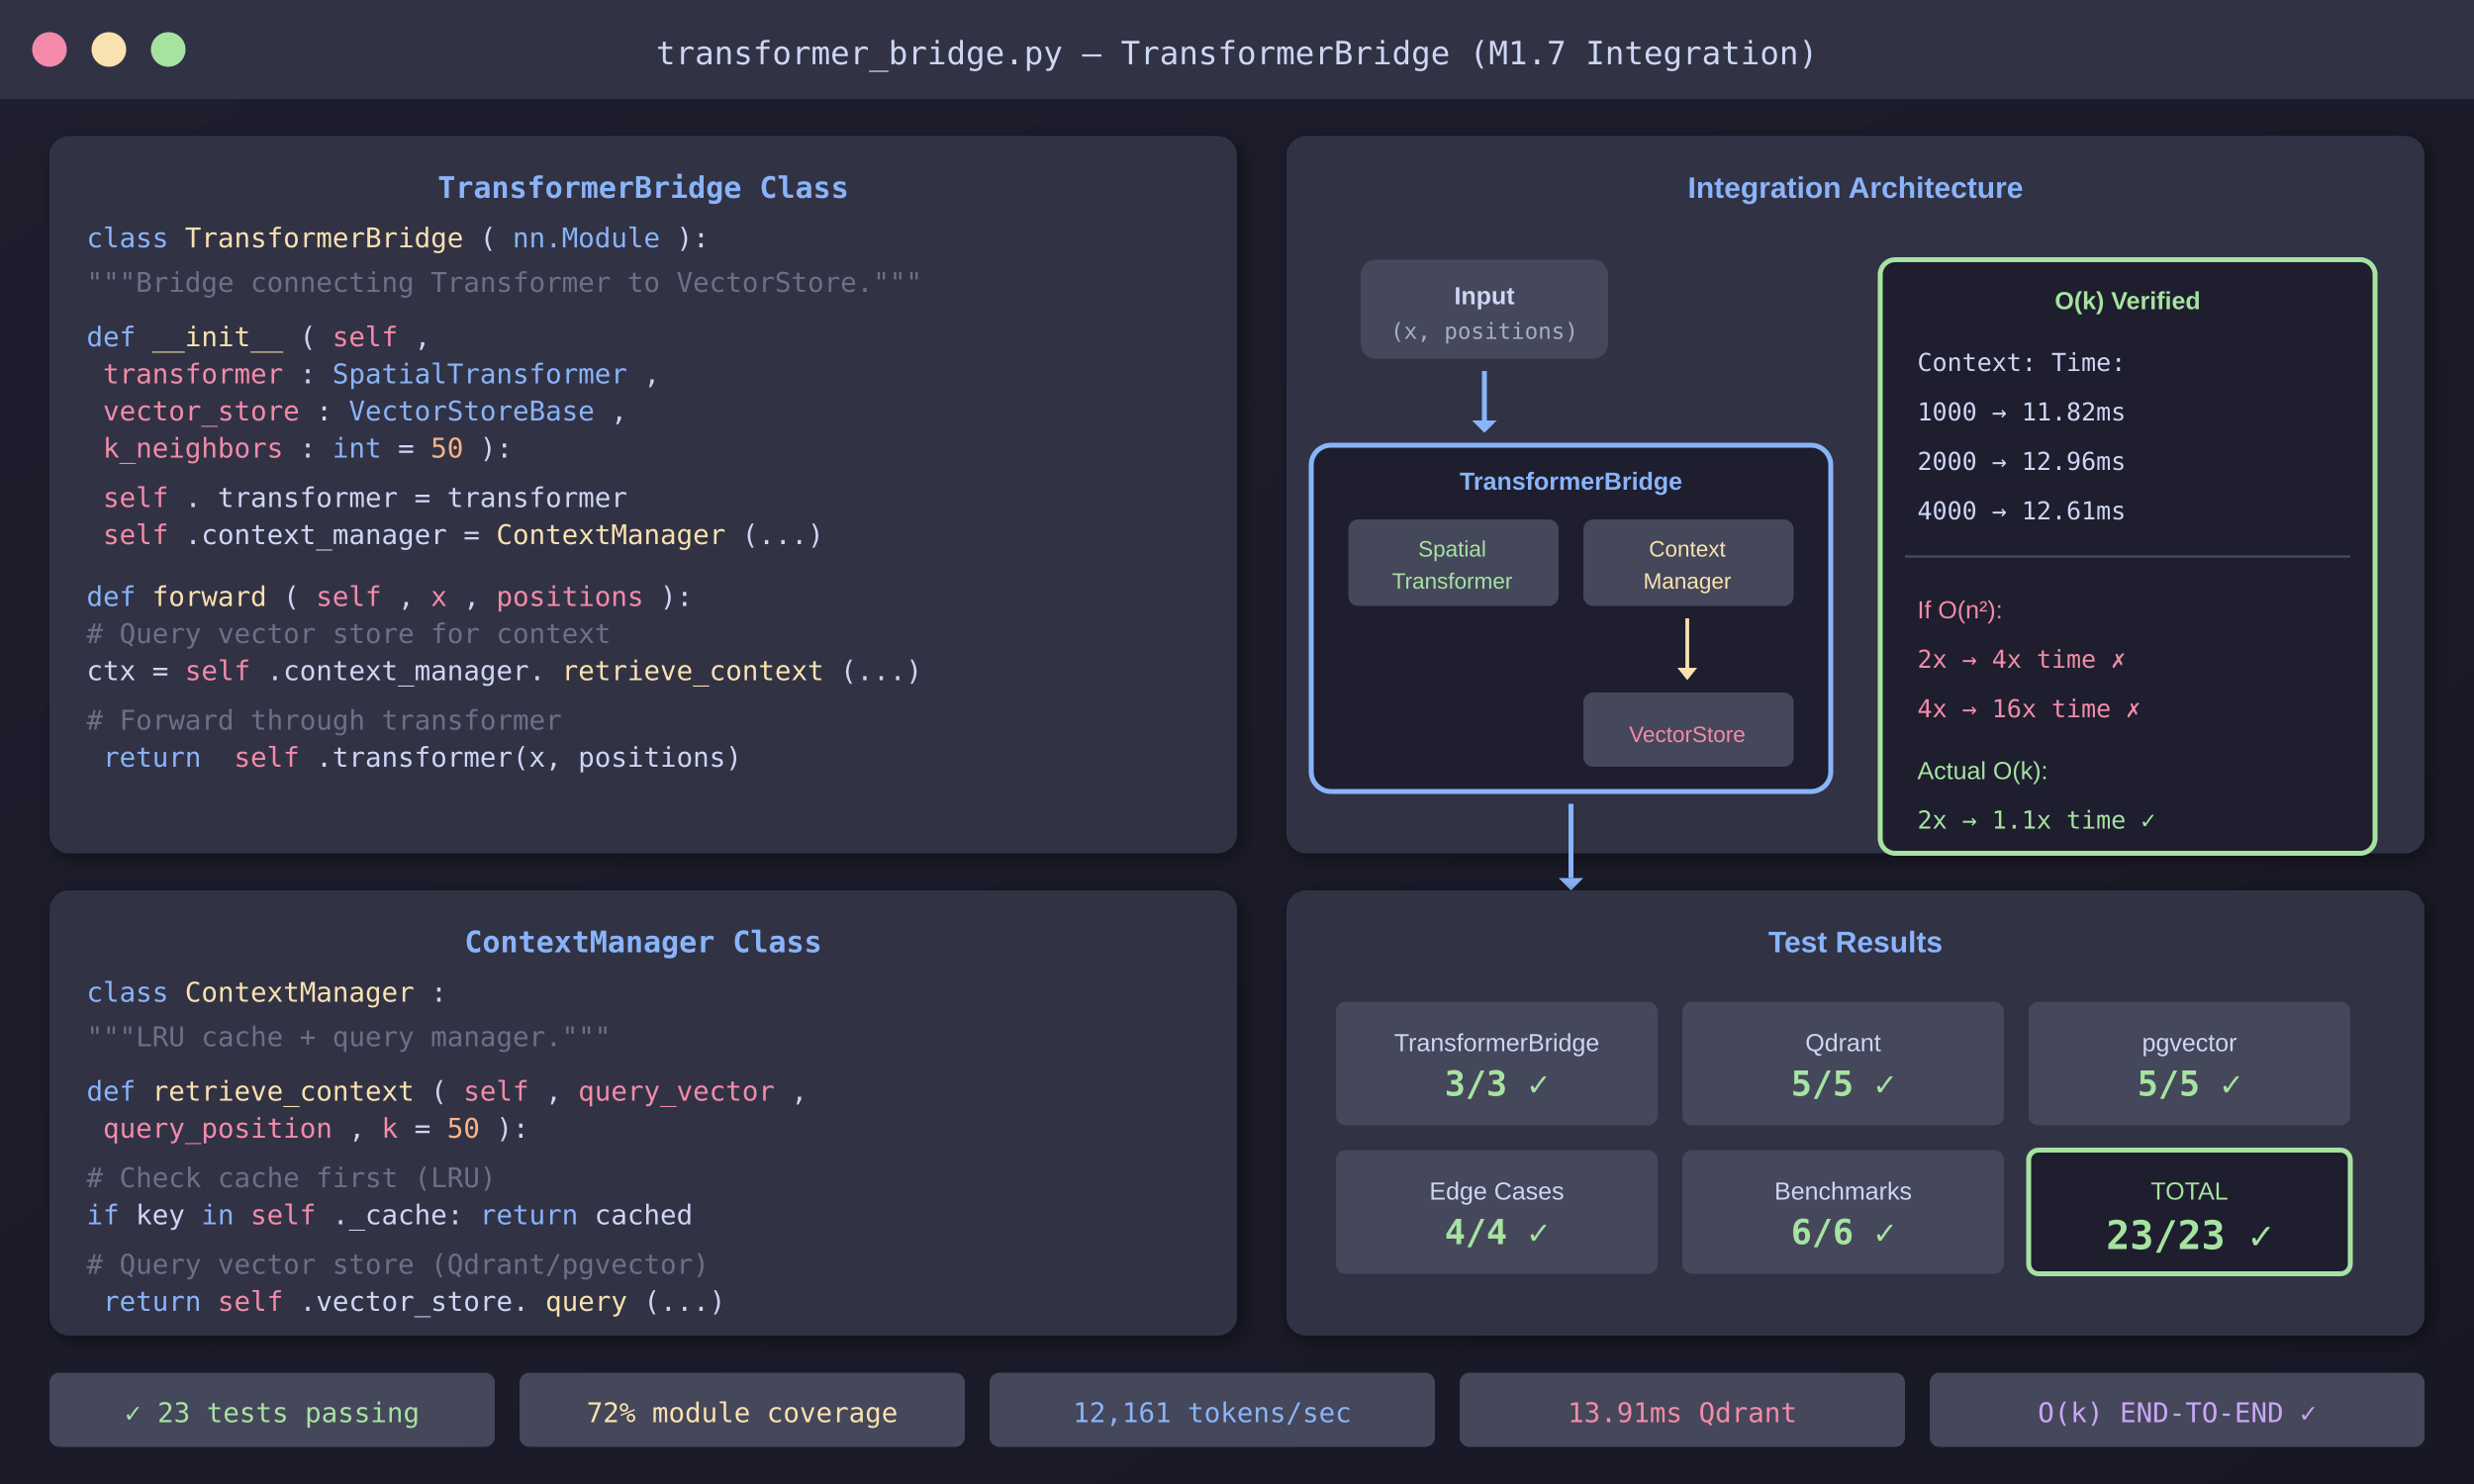
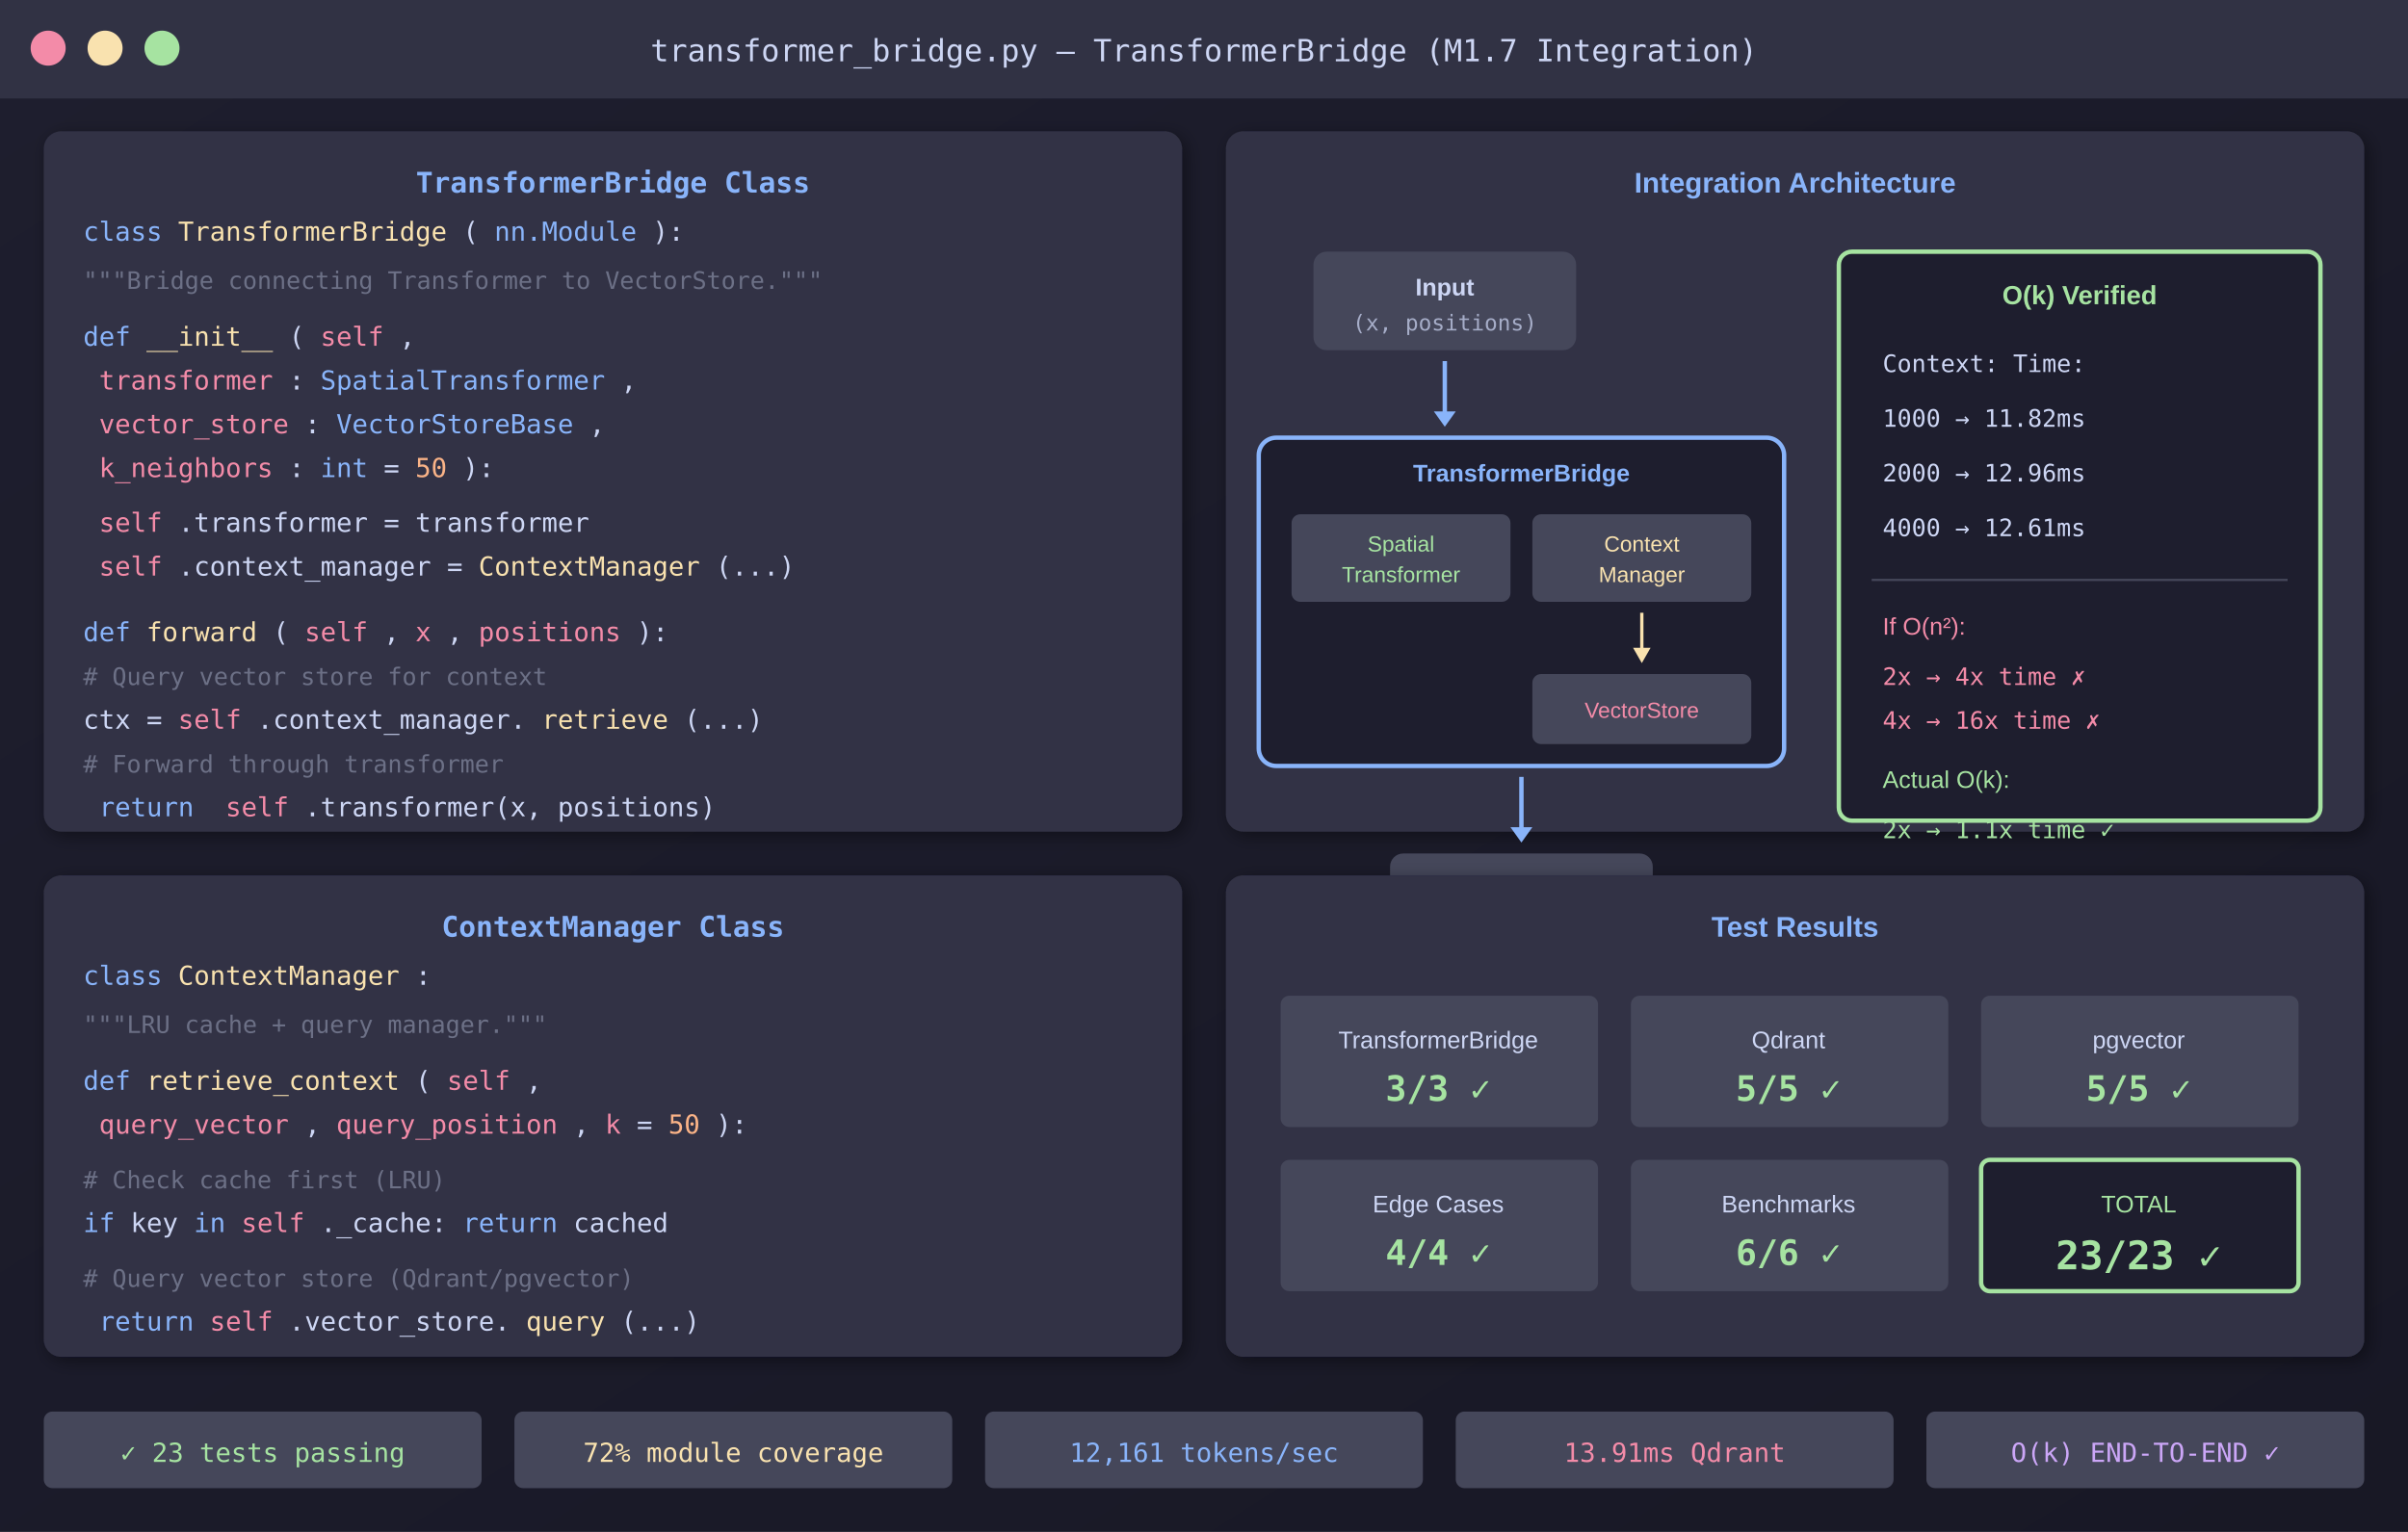
- <svg xmlns="http://www.w3.org/2000/svg" viewBox="0 0 1000 600">
+ <svg xmlns="http://www.w3.org/2000/svg" viewBox="0 0 1100 700">
  <defs>
    <linearGradient id="bgCodeIC" x1="0%" y1="0%" x2="100%" y2="100%">
      <stop offset="0%" style="stop-color:#1e1e2e" />
      <stop offset="100%" style="stop-color:#181825" />
    </linearGradient>
    <filter id="shadowCodeIC" x="-5%" y="-5%" width="110%" height="110%">
      <feDropShadow dx="2" dy="2" stdDeviation="4" flood-opacity="0.4" />
    </filter>
  </defs>
-   <rect x="0" y="0" width="1000" height="600" fill="url(#bgCodeIC)" />
-   <rect x="0" y="0" width="1000" height="40" fill="#313244" />
-   <circle cx="20" cy="20" r="7" fill="#f38ba8" />
-   <circle cx="44" cy="20" r="7" fill="#f9e2af" />
-   <circle cx="68" cy="20" r="7" fill="#a6e3a1" />
-   <text x="500" y="26" text-anchor="middle" font-family="monospace" font-size="13" fill="#cdd6f4">transformer_bridge.py — TransformerBridge (M1.7 Integration)</text>
-   <g transform="translate(20, 55)">
-     <rect x="0" y="0" width="480" height="290" rx="8" fill="#313244" filter="url(#shadowCodeIC)" />
-     <text x="240" y="25" text-anchor="middle" font-family="monospace" font-size="12" fill="#89b4fa" font-weight="bold">TransformerBridge Class</text>
-     <g transform="translate(15, 45)">
-       <text font-family="monospace" font-size="11">
+   <rect x="0" y="0" width="1100" height="700" fill="url(#bgCodeIC)" />
+   <rect x="0" y="0" width="1100" height="45" fill="#313244" />
+   <circle cx="22" cy="22" r="8" fill="#f38ba8" />
+   <circle cx="48" cy="22" r="8" fill="#f9e2af" />
+   <circle cx="74" cy="22" r="8" fill="#a6e3a1" />
+   <text x="550" y="28" text-anchor="middle" font-family="monospace" font-size="14" fill="#cdd6f4">transformer_bridge.py — TransformerBridge (M1.7 Integration)</text>
+   <g transform="translate(20, 60)">
+     <rect x="0" y="0" width="520" height="320" rx="8" fill="#313244" filter="url(#shadowCodeIC)" />
+     <text x="260" y="28" text-anchor="middle" font-family="monospace" font-size="13" fill="#89b4fa" font-weight="bold">TransformerBridge Class</text>
+     <g transform="translate(18, 50)">
+       <text font-family="monospace" font-size="12">
        <tspan x="0" y="0" fill="#89b4fa">class</tspan>
        <tspan fill="#f9e2af"> TransformerBridge</tspan>
        <tspan fill="#cdd6f4">(</tspan>
        <tspan fill="#89b4fa">nn.Module</tspan>
        <tspan fill="#cdd6f4">):</tspan>
      </text>
      <text font-family="monospace" font-size="11">
-         <tspan x="0" y="18" fill="#6c7086">    """Bridge connecting Transformer to VectorStore."""</tspan>
-       </text>
-       <text font-family="monospace" font-size="11">
-         <tspan x="0" y="40" fill="#89b4fa">    def</tspan>
+         <tspan x="0" y="22" fill="#6c7086">    """Bridge connecting Transformer to VectorStore."""</tspan>
+       </text>
+       <text font-family="monospace" font-size="12">
+         <tspan x="0" y="48" fill="#89b4fa">    def</tspan>
        <tspan fill="#f9e2af"> __init__</tspan>
        <tspan fill="#cdd6f4">(</tspan>
        <tspan fill="#f38ba8">self</tspan>
        <tspan fill="#cdd6f4">,</tspan>
      </text>
-       <text font-family="monospace" font-size="11">
-         <tspan x="0" y="55" fill="#cdd6f4">        </tspan>
+       <text font-family="monospace" font-size="12">
+         <tspan x="0" y="68" fill="#cdd6f4">        </tspan>
        <tspan fill="#f38ba8">transformer</tspan>
        <tspan fill="#cdd6f4">: </tspan>
        <tspan fill="#89b4fa">SpatialTransformer</tspan>
        <tspan fill="#cdd6f4">,</tspan>
      </text>
-       <text font-family="monospace" font-size="11">
-         <tspan x="0" y="70" fill="#cdd6f4">        </tspan>
+       <text font-family="monospace" font-size="12">
+         <tspan x="0" y="88" fill="#cdd6f4">        </tspan>
        <tspan fill="#f38ba8">vector_store</tspan>
        <tspan fill="#cdd6f4">: </tspan>
        <tspan fill="#89b4fa">VectorStoreBase</tspan>
        <tspan fill="#cdd6f4">,</tspan>
      </text>
-       <text font-family="monospace" font-size="11">
-         <tspan x="0" y="85" fill="#cdd6f4">        </tspan>
+       <text font-family="monospace" font-size="12">
+         <tspan x="0" y="108" fill="#cdd6f4">        </tspan>
        <tspan fill="#f38ba8">k_neighbors</tspan>
        <tspan fill="#cdd6f4">: </tspan>
        <tspan fill="#89b4fa">int</tspan>
        <tspan fill="#cdd6f4"> = </tspan>
        <tspan fill="#fab387">50</tspan>
        <tspan fill="#cdd6f4">):</tspan>
      </text>
-       <text font-family="monospace" font-size="11">
-         <tspan x="0" y="105" fill="#cdd6f4">        </tspan>
-         <tspan fill="#f38ba8">self</tspan>
-         <tspan fill="#cdd6f4">.</tspan>
-         <tspan fill="#cdd6f4">transformer = transformer</tspan>
-       </text>
-       <text font-family="monospace" font-size="11">
-         <tspan x="0" y="120" fill="#cdd6f4">        </tspan>
+       <text font-family="monospace" font-size="12">
+         <tspan x="0" y="133" fill="#cdd6f4">        </tspan>
+         <tspan fill="#f38ba8">self</tspan>
+         <tspan fill="#cdd6f4">.transformer = transformer</tspan>
+       </text>
+       <text font-family="monospace" font-size="12">
+         <tspan x="0" y="153" fill="#cdd6f4">        </tspan>
        <tspan fill="#f38ba8">self</tspan>
        <tspan fill="#cdd6f4">.context_manager = </tspan>
        <tspan fill="#f9e2af">ContextManager</tspan>
        <tspan fill="#cdd6f4">(...)</tspan>
      </text>
-       <text font-family="monospace" font-size="11">
-         <tspan x="0" y="145" fill="#89b4fa">    def</tspan>
+       <text font-family="monospace" font-size="12">
+         <tspan x="0" y="183" fill="#89b4fa">    def</tspan>
        <tspan fill="#f9e2af"> forward</tspan>
        <tspan fill="#cdd6f4">(</tspan>
        <tspan fill="#f38ba8">self</tspan>
        <tspan fill="#cdd6f4">, </tspan>
        <tspan fill="#f38ba8">x</tspan>
        <tspan fill="#cdd6f4">, </tspan>
        <tspan fill="#f38ba8">positions</tspan>
        <tspan fill="#cdd6f4">):</tspan>
      </text>
      <text font-family="monospace" font-size="11">
-         <tspan x="0" y="160" fill="#6c7086">        # Query vector store for context</tspan>
-       </text>
-       <text font-family="monospace" font-size="11">
-         <tspan x="0" y="175" fill="#cdd6f4">        ctx = </tspan>
+         <tspan x="0" y="203" fill="#6c7086">        # Query vector store for context</tspan>
+       </text>
+       <text font-family="monospace" font-size="12">
+         <tspan x="0" y="223" fill="#cdd6f4">        ctx = </tspan>
        <tspan fill="#f38ba8">self</tspan>
        <tspan fill="#cdd6f4">.context_manager.</tspan>
-         <tspan fill="#f9e2af">retrieve_context</tspan>
+         <tspan fill="#f9e2af">retrieve</tspan>
        <tspan fill="#cdd6f4">(...)</tspan>
      </text>
      <text font-family="monospace" font-size="11">
-         <tspan x="0" y="195" fill="#6c7086">        # Forward through transformer</tspan>
-       </text>
-       <text font-family="monospace" font-size="11">
-         <tspan x="0" y="210" fill="#cdd6f4">        </tspan>
+         <tspan x="0" y="243" fill="#6c7086">        # Forward through transformer</tspan>
+       </text>
+       <text font-family="monospace" font-size="12">
+         <tspan x="0" y="263" fill="#cdd6f4">        </tspan>
        <tspan fill="#89b4fa">return</tspan>
        <tspan fill="#cdd6f4"> </tspan>
        <tspan fill="#f38ba8">self</tspan>
        <tspan fill="#cdd6f4">.transformer(x, positions)</tspan>
      </text>
    </g>
  </g>
-   <g transform="translate(20, 360)">
-     <rect x="0" y="0" width="480" height="180" rx="8" fill="#313244" filter="url(#shadowCodeIC)" />
-     <text x="240" y="25" text-anchor="middle" font-family="monospace" font-size="12" fill="#89b4fa" font-weight="bold">ContextManager Class</text>
-     <g transform="translate(15, 45)">
-       <text font-family="monospace" font-size="11">
+   <g transform="translate(20, 400)">
+     <rect x="0" y="0" width="520" height="220" rx="8" fill="#313244" filter="url(#shadowCodeIC)" />
+     <text x="260" y="28" text-anchor="middle" font-family="monospace" font-size="13" fill="#89b4fa" font-weight="bold">ContextManager Class</text>
+     <g transform="translate(18, 50)">
+       <text font-family="monospace" font-size="12">
        <tspan x="0" y="0" fill="#89b4fa">class</tspan>
        <tspan fill="#f9e2af"> ContextManager</tspan>
        <tspan fill="#cdd6f4">:</tspan>
      </text>
      <text font-family="monospace" font-size="11">
-         <tspan x="0" y="18" fill="#6c7086">    """LRU cache + query manager."""</tspan>
-       </text>
-       <text font-family="monospace" font-size="11">
-         <tspan x="0" y="40" fill="#89b4fa">    def</tspan>
+         <tspan x="0" y="22" fill="#6c7086">    """LRU cache + query manager."""</tspan>
+       </text>
+       <text font-family="monospace" font-size="12">
+         <tspan x="0" y="48" fill="#89b4fa">    def</tspan>
        <tspan fill="#f9e2af"> retrieve_context</tspan>
        <tspan fill="#cdd6f4">(</tspan>
        <tspan fill="#f38ba8">self</tspan>
-         <tspan fill="#cdd6f4">, </tspan>
+         <tspan fill="#cdd6f4">,</tspan>
+       </text>
+       <text font-family="monospace" font-size="12">
+         <tspan x="0" y="68" fill="#cdd6f4">            </tspan>
        <tspan fill="#f38ba8">query_vector</tspan>
        <tspan fill="#cdd6f4">,</tspan>
-       </text>
-       <text font-family="monospace" font-size="11">
-         <tspan x="0" y="55" fill="#cdd6f4">                       </tspan>
-         <tspan fill="#f38ba8">query_position</tspan>
-         <tspan fill="#cdd6f4">, </tspan>
-         <tspan fill="#f38ba8">k</tspan>
+         <tspan fill="#f38ba8"> query_position</tspan>
+         <tspan fill="#cdd6f4">,</tspan>
+         <tspan fill="#f38ba8"> k</tspan>
        <tspan fill="#cdd6f4">=</tspan>
        <tspan fill="#fab387">50</tspan>
        <tspan fill="#cdd6f4">):</tspan>
      </text>
      <text font-family="monospace" font-size="11">
-         <tspan x="0" y="75" fill="#6c7086">        # Check cache first (LRU)</tspan>
-       </text>
-       <text font-family="monospace" font-size="11">
-         <tspan x="0" y="90" fill="#89b4fa">        if</tspan>
+         <tspan x="0" y="93" fill="#6c7086">        # Check cache first (LRU)</tspan>
+       </text>
+       <text font-family="monospace" font-size="12">
+         <tspan x="0" y="113" fill="#89b4fa">        if</tspan>
        <tspan fill="#cdd6f4"> key </tspan>
        <tspan fill="#89b4fa">in</tspan>
        <tspan fill="#f38ba8"> self</tspan>
        <tspan fill="#cdd6f4">._cache: </tspan>
        <tspan fill="#89b4fa">return</tspan>
        <tspan fill="#cdd6f4"> cached</tspan>
      </text>
      <text font-family="monospace" font-size="11">
-         <tspan x="0" y="110" fill="#6c7086">        # Query vector store (Qdrant/pgvector)</tspan>
-       </text>
-       <text font-family="monospace" font-size="11">
-         <tspan x="0" y="125" fill="#cdd6f4">        </tspan>
+         <tspan x="0" y="138" fill="#6c7086">        # Query vector store (Qdrant/pgvector)</tspan>
+       </text>
+       <text font-family="monospace" font-size="12">
+         <tspan x="0" y="158" fill="#cdd6f4">        </tspan>
        <tspan fill="#89b4fa">return</tspan>
        <tspan fill="#f38ba8"> self</tspan>
        <tspan fill="#cdd6f4">.vector_store.</tspan>
        <tspan fill="#f9e2af">query</tspan>
        <tspan fill="#cdd6f4">(...)</tspan>
      </text>
    </g>
  </g>
-   <g transform="translate(520, 55)">
-     <rect x="0" y="0" width="460" height="290" rx="8" fill="#313244" filter="url(#shadowCodeIC)" />
-     <text x="230" y="25" text-anchor="middle" font-family="Arial" font-size="12" fill="#89b4fa" font-weight="bold">Integration Architecture</text>
-     <g transform="translate(30, 50)">
-       <rect x="0" y="0" width="100" height="40" rx="6" fill="#45475a" />
-       <text x="50" y="18" text-anchor="middle" font-family="Arial" font-size="10" fill="#cdd6f4" font-weight="bold">Input</text>
-       <text x="50" y="32" text-anchor="middle" font-family="monospace" font-size="9" fill="#a6adc8">(x, positions)</text>
-     </g>
-     <line x1="80" y1="95" x2="80" y2="115" stroke="#89b4fa" stroke-width="2" />
-     <polygon points="80,120 75,115 85,115" fill="#89b4fa" />
-     <g transform="translate(10, 125)">
-       <rect x="0" y="0" width="210" height="140" rx="8" fill="#1e1e2e" stroke="#89b4fa" stroke-width="2" />
-       <text x="105" y="18" text-anchor="middle" font-family="Arial" font-size="10" fill="#89b4fa" font-weight="bold">TransformerBridge</text>
-       <rect x="15" y="30" width="85" height="35" rx="4" fill="#45475a" />
-       <text x="57" y="45" text-anchor="middle" font-family="Arial" font-size="9" fill="#a6e3a1">Spatial</text>
-       <text x="57" y="58" text-anchor="middle" font-family="Arial" font-size="9" fill="#a6e3a1">Transformer</text>
-       <rect x="110" y="30" width="85" height="35" rx="4" fill="#45475a" />
-       <text x="152" y="45" text-anchor="middle" font-family="Arial" font-size="9" fill="#f9e2af">Context</text>
-       <text x="152" y="58" text-anchor="middle" font-family="Arial" font-size="9" fill="#f9e2af">Manager</text>
-       <line x1="152" y1="70" x2="152" y2="90" stroke="#f9e2af" stroke-width="1.5" />
-       <polygon points="152,95 148,90 156,90" fill="#f9e2af" />
-       <rect x="110" y="100" width="85" height="30" rx="4" fill="#45475a" />
-       <text x="152" y="120" text-anchor="middle" font-family="Arial" font-size="9" fill="#f38ba8">VectorStore</text>
-     </g>
-     <line x1="115" y1="270" x2="115" y2="300" stroke="#89b4fa" stroke-width="2" />
-     <polygon points="115,305 110,300 120,300" fill="#89b4fa" />
-     <g transform="translate(65, 310)">
-       <rect x="0" y="0" width="100" height="40" rx="6" fill="#45475a" />
-       <text x="50" y="18" text-anchor="middle" font-family="Arial" font-size="10" fill="#a6e3a1" font-weight="bold">Output</text>
-       <text x="50" y="32" text-anchor="middle" font-family="monospace" font-size="9" fill="#a6adc8">O(k) tensor</text>
-     </g>
-     <g transform="translate(240, 50)">
-       <rect x="0" y="0" width="200" height="240" rx="6" fill="#1e1e2e" stroke="#a6e3a1" stroke-width="2" />
-       <text x="100" y="20" text-anchor="middle" font-family="Arial" font-size="10" fill="#a6e3a1" font-weight="bold">O(k) Verified</text>
-       <text x="15" y="45" font-family="monospace" font-size="10" fill="#cdd6f4">Context:   Time:</text>
-       <text x="15" y="65" font-family="monospace" font-size="10" fill="#cdd6f4">  1000  → 11.82ms</text>
-       <text x="15" y="85" font-family="monospace" font-size="10" fill="#cdd6f4">  2000  → 12.96ms</text>
-       <text x="15" y="105" font-family="monospace" font-size="10" fill="#cdd6f4">  4000  → 12.61ms</text>
-       <line x1="10" y1="120" x2="190" y2="120" stroke="#45475a" />
-       <text x="15" y="145" font-family="Arial" font-size="10" fill="#f38ba8">If O(n²):</text>
-       <text x="15" y="165" font-family="monospace" font-size="10" fill="#f38ba8">2x → 4x time ✗</text>
-       <text x="15" y="185" font-family="monospace" font-size="10" fill="#f38ba8">4x → 16x time ✗</text>
-       <text x="15" y="210" font-family="Arial" font-size="10" fill="#a6e3a1">Actual O(k):</text>
-       <text x="15" y="230" font-family="monospace" font-size="10" fill="#a6e3a1">2x → 1.1x time ✓</text>
-     </g>
-   </g>
-   <g transform="translate(520, 360)">
-     <rect x="0" y="0" width="460" height="180" rx="8" fill="#313244" filter="url(#shadowCodeIC)" />
-     <text x="230" y="25" text-anchor="middle" font-family="Arial" font-size="12" fill="#89b4fa" font-weight="bold">Test Results</text>
-     <g transform="translate(20, 45)">
-       <rect x="0" y="0" width="130" height="50" rx="4" fill="#45475a" />
-       <text x="65" y="20" text-anchor="middle" font-family="Arial" font-size="10" fill="#cdd6f4">TransformerBridge</text>
-       <text x="65" y="38" text-anchor="middle" font-family="monospace" font-size="14" fill="#a6e3a1" font-weight="bold">3/3 ✓</text>
-     </g>
-     <g transform="translate(160, 45)">
-       <rect x="0" y="0" width="130" height="50" rx="4" fill="#45475a" />
-       <text x="65" y="20" text-anchor="middle" font-family="Arial" font-size="10" fill="#cdd6f4">Qdrant</text>
-       <text x="65" y="38" text-anchor="middle" font-family="monospace" font-size="14" fill="#a6e3a1" font-weight="bold">5/5 ✓</text>
-     </g>
-     <g transform="translate(300, 45)">
-       <rect x="0" y="0" width="130" height="50" rx="4" fill="#45475a" />
-       <text x="65" y="20" text-anchor="middle" font-family="Arial" font-size="10" fill="#cdd6f4">pgvector</text>
-       <text x="65" y="38" text-anchor="middle" font-family="monospace" font-size="14" fill="#a6e3a1" font-weight="bold">5/5 ✓</text>
-     </g>
-     <g transform="translate(20, 105)">
-       <rect x="0" y="0" width="130" height="50" rx="4" fill="#45475a" />
-       <text x="65" y="20" text-anchor="middle" font-family="Arial" font-size="10" fill="#cdd6f4">Edge Cases</text>
-       <text x="65" y="38" text-anchor="middle" font-family="monospace" font-size="14" fill="#a6e3a1" font-weight="bold">4/4 ✓</text>
-     </g>
-     <g transform="translate(160, 105)">
-       <rect x="0" y="0" width="130" height="50" rx="4" fill="#45475a" />
-       <text x="65" y="20" text-anchor="middle" font-family="Arial" font-size="10" fill="#cdd6f4">Benchmarks</text>
-       <text x="65" y="38" text-anchor="middle" font-family="monospace" font-size="14" fill="#a6e3a1" font-weight="bold">6/6 ✓</text>
-     </g>
-     <g transform="translate(300, 105)">
-       <rect x="0" y="0" width="130" height="50" rx="4" fill="#1e1e2e" stroke="#a6e3a1" stroke-width="2" />
-       <text x="65" y="20" text-anchor="middle" font-family="Arial" font-size="10" fill="#a6e3a1">TOTAL</text>
-       <text x="65" y="40" text-anchor="middle" font-family="monospace" font-size="16" fill="#a6e3a1" font-weight="bold">23/23 ✓</text>
-     </g>
-   </g>
-   <g transform="translate(20, 555)">
-     <rect x="0" y="0" width="180" height="30" rx="4" fill="#45475a" />
-     <text x="90" y="20" text-anchor="middle" font-family="monospace" font-size="11" fill="#a6e3a1">✓ 23 tests passing</text>
-   </g>
-   <g transform="translate(210, 555)">
-     <rect x="0" y="0" width="180" height="30" rx="4" fill="#45475a" />
-     <text x="90" y="20" text-anchor="middle" font-family="monospace" font-size="11" fill="#f9e2af">72% module coverage</text>
-   </g>
-   <g transform="translate(400, 555)">
-     <rect x="0" y="0" width="180" height="30" rx="4" fill="#45475a" />
-     <text x="90" y="20" text-anchor="middle" font-family="monospace" font-size="11" fill="#89b4fa">12,161 tokens/sec</text>
-   </g>
-   <g transform="translate(590, 555)">
-     <rect x="0" y="0" width="180" height="30" rx="4" fill="#45475a" />
-     <text x="90" y="20" text-anchor="middle" font-family="monospace" font-size="11" fill="#f38ba8">13.91ms Qdrant</text>
-   </g>
-   <g transform="translate(780, 555)">
-     <rect x="0" y="0" width="200" height="30" rx="4" fill="#45475a" />
-     <text x="100" y="20" text-anchor="middle" font-family="monospace" font-size="11" fill="#cba6f7">O(k) END-TO-END ✓</text>
+   <g transform="translate(560, 60)">
+     <rect x="0" y="0" width="520" height="320" rx="8" fill="#313244" filter="url(#shadowCodeIC)" />
+     <text x="260" y="28" text-anchor="middle" font-family="Arial" font-size="13" fill="#89b4fa" font-weight="bold">Integration Architecture</text>
+     <g transform="translate(40, 55)">
+       <rect x="0" y="0" width="120" height="45" rx="6" fill="#45475a" />
+       <text x="60" y="20" text-anchor="middle" font-family="Arial" font-size="11" fill="#cdd6f4" font-weight="bold">Input</text>
+       <text x="60" y="36" text-anchor="middle" font-family="monospace" font-size="10" fill="#a6adc8">(x, positions)</text>
+     </g>
+     <line x1="100" y1="105" x2="100" y2="130" stroke="#89b4fa" stroke-width="2" />
+     <polygon points="100,135 95,128 105,128" fill="#89b4fa" />
+     <g transform="translate(15, 140)">
+       <rect x="0" y="0" width="240" height="150" rx="8" fill="#1e1e2e" stroke="#89b4fa" stroke-width="2" />
+       <text x="120" y="20" text-anchor="middle" font-family="Arial" font-size="11" fill="#89b4fa" font-weight="bold">TransformerBridge</text>
+       <rect x="15" y="35" width="100" height="40" rx="4" fill="#45475a" />
+       <text x="65" y="52" text-anchor="middle" font-family="Arial" font-size="10" fill="#a6e3a1">Spatial</text>
+       <text x="65" y="66" text-anchor="middle" font-family="Arial" font-size="10" fill="#a6e3a1">Transformer</text>
+       <rect x="125" y="35" width="100" height="40" rx="4" fill="#45475a" />
+       <text x="175" y="52" text-anchor="middle" font-family="Arial" font-size="10" fill="#f9e2af">Context</text>
+       <text x="175" y="66" text-anchor="middle" font-family="Arial" font-size="10" fill="#f9e2af">Manager</text>
+       <line x1="175" y1="80" x2="175" y2="98" stroke="#f9e2af" stroke-width="1.5" />
+       <polygon points="175,103 171,96 179,96" fill="#f9e2af" />
+       <rect x="125" y="108" width="100" height="32" rx="4" fill="#45475a" />
+       <text x="175" y="128" text-anchor="middle" font-family="Arial" font-size="10" fill="#f38ba8">VectorStore</text>
+     </g>
+     <line x1="135" y1="295" x2="135" y2="320" stroke="#89b4fa" stroke-width="2" />
+     <polygon points="135,325 130,318 140,318" fill="#89b4fa" />
+     <g transform="translate(75, 330)">
+       <rect x="0" y="0" width="120" height="45" rx="6" fill="#45475a" />
+       <text x="60" y="20" text-anchor="middle" font-family="Arial" font-size="11" fill="#a6e3a1" font-weight="bold">Output</text>
+       <text x="60" y="36" text-anchor="middle" font-family="monospace" font-size="10" fill="#a6adc8">O(k) tensor</text>
+     </g>
+     <g transform="translate(280, 55)">
+       <rect x="0" y="0" width="220" height="260" rx="6" fill="#1e1e2e" stroke="#a6e3a1" stroke-width="2" />
+       <text x="110" y="24" text-anchor="middle" font-family="Arial" font-size="12" fill="#a6e3a1" font-weight="bold">O(k) Verified</text>
+       <text x="20" y="55" font-family="monospace" font-size="11" fill="#cdd6f4">Context:    Time:</text>
+       <text x="20" y="80" font-family="monospace" font-size="11" fill="#cdd6f4">  1000   →  11.82ms</text>
+       <text x="20" y="105" font-family="monospace" font-size="11" fill="#cdd6f4">  2000   →  12.96ms</text>
+       <text x="20" y="130" font-family="monospace" font-size="11" fill="#cdd6f4">  4000   →  12.61ms</text>
+       <line x1="15" y1="150" x2="205" y2="150" stroke="#45475a" />
+       <text x="20" y="175" font-family="Arial" font-size="11" fill="#f38ba8">If O(n²):</text>
+       <text x="20" y="198" font-family="monospace" font-size="11" fill="#f38ba8">  2x → 4x time  ✗</text>
+       <text x="20" y="218" font-family="monospace" font-size="11" fill="#f38ba8">  4x → 16x time ✗</text>
+       <text x="20" y="245" font-family="Arial" font-size="11" fill="#a6e3a1">Actual O(k):</text>
+       <text x="20" y="268" font-family="monospace" font-size="11" fill="#a6e3a1">  2x → 1.1x time ✓</text>
+     </g>
+   </g>
+   <g transform="translate(560, 400)">
+     <rect x="0" y="0" width="520" height="220" rx="8" fill="#313244" filter="url(#shadowCodeIC)" />
+     <text x="260" y="28" text-anchor="middle" font-family="Arial" font-size="13" fill="#89b4fa" font-weight="bold">Test Results</text>
+     <g transform="translate(25, 55)">
+       <rect x="0" y="0" width="145" height="60" rx="4" fill="#45475a" />
+       <text x="72" y="24" text-anchor="middle" font-family="Arial" font-size="11" fill="#cdd6f4">TransformerBridge</text>
+       <text x="72" y="48" text-anchor="middle" font-family="monospace" font-size="16" fill="#a6e3a1" font-weight="bold">3/3 ✓</text>
+     </g>
+     <g transform="translate(185, 55)">
+       <rect x="0" y="0" width="145" height="60" rx="4" fill="#45475a" />
+       <text x="72" y="24" text-anchor="middle" font-family="Arial" font-size="11" fill="#cdd6f4">Qdrant</text>
+       <text x="72" y="48" text-anchor="middle" font-family="monospace" font-size="16" fill="#a6e3a1" font-weight="bold">5/5 ✓</text>
+     </g>
+     <g transform="translate(345, 55)">
+       <rect x="0" y="0" width="145" height="60" rx="4" fill="#45475a" />
+       <text x="72" y="24" text-anchor="middle" font-family="Arial" font-size="11" fill="#cdd6f4">pgvector</text>
+       <text x="72" y="48" text-anchor="middle" font-family="monospace" font-size="16" fill="#a6e3a1" font-weight="bold">5/5 ✓</text>
+     </g>
+     <g transform="translate(25, 130)">
+       <rect x="0" y="0" width="145" height="60" rx="4" fill="#45475a" />
+       <text x="72" y="24" text-anchor="middle" font-family="Arial" font-size="11" fill="#cdd6f4">Edge Cases</text>
+       <text x="72" y="48" text-anchor="middle" font-family="monospace" font-size="16" fill="#a6e3a1" font-weight="bold">4/4 ✓</text>
+     </g>
+     <g transform="translate(185, 130)">
+       <rect x="0" y="0" width="145" height="60" rx="4" fill="#45475a" />
+       <text x="72" y="24" text-anchor="middle" font-family="Arial" font-size="11" fill="#cdd6f4">Benchmarks</text>
+       <text x="72" y="48" text-anchor="middle" font-family="monospace" font-size="16" fill="#a6e3a1" font-weight="bold">6/6 ✓</text>
+     </g>
+     <g transform="translate(345, 130)">
+       <rect x="0" y="0" width="145" height="60" rx="4" fill="#1e1e2e" stroke="#a6e3a1" stroke-width="2" />
+       <text x="72" y="24" text-anchor="middle" font-family="Arial" font-size="11" fill="#a6e3a1">TOTAL</text>
+       <text x="72" y="50" text-anchor="middle" font-family="monospace" font-size="18" fill="#a6e3a1" font-weight="bold">23/23 ✓</text>
+     </g>
+   </g>
+   <g transform="translate(20, 645)">
+     <rect x="0" y="0" width="200" height="35" rx="4" fill="#45475a" />
+     <text x="100" y="23" text-anchor="middle" font-family="monospace" font-size="12" fill="#a6e3a1">✓ 23 tests passing</text>
+   </g>
+   <g transform="translate(235, 645)">
+     <rect x="0" y="0" width="200" height="35" rx="4" fill="#45475a" />
+     <text x="100" y="23" text-anchor="middle" font-family="monospace" font-size="12" fill="#f9e2af">72% module coverage</text>
+   </g>
+   <g transform="translate(450, 645)">
+     <rect x="0" y="0" width="200" height="35" rx="4" fill="#45475a" />
+     <text x="100" y="23" text-anchor="middle" font-family="monospace" font-size="12" fill="#89b4fa">12,161 tokens/sec</text>
+   </g>
+   <g transform="translate(665, 645)">
+     <rect x="0" y="0" width="200" height="35" rx="4" fill="#45475a" />
+     <text x="100" y="23" text-anchor="middle" font-family="monospace" font-size="12" fill="#f38ba8">13.91ms Qdrant</text>
+   </g>
+   <g transform="translate(880, 645)">
+     <rect x="0" y="0" width="200" height="35" rx="4" fill="#45475a" />
+     <text x="100" y="23" text-anchor="middle" font-family="monospace" font-size="12" fill="#cba6f7">O(k) END-TO-END ✓</text>
  </g>
</svg>
